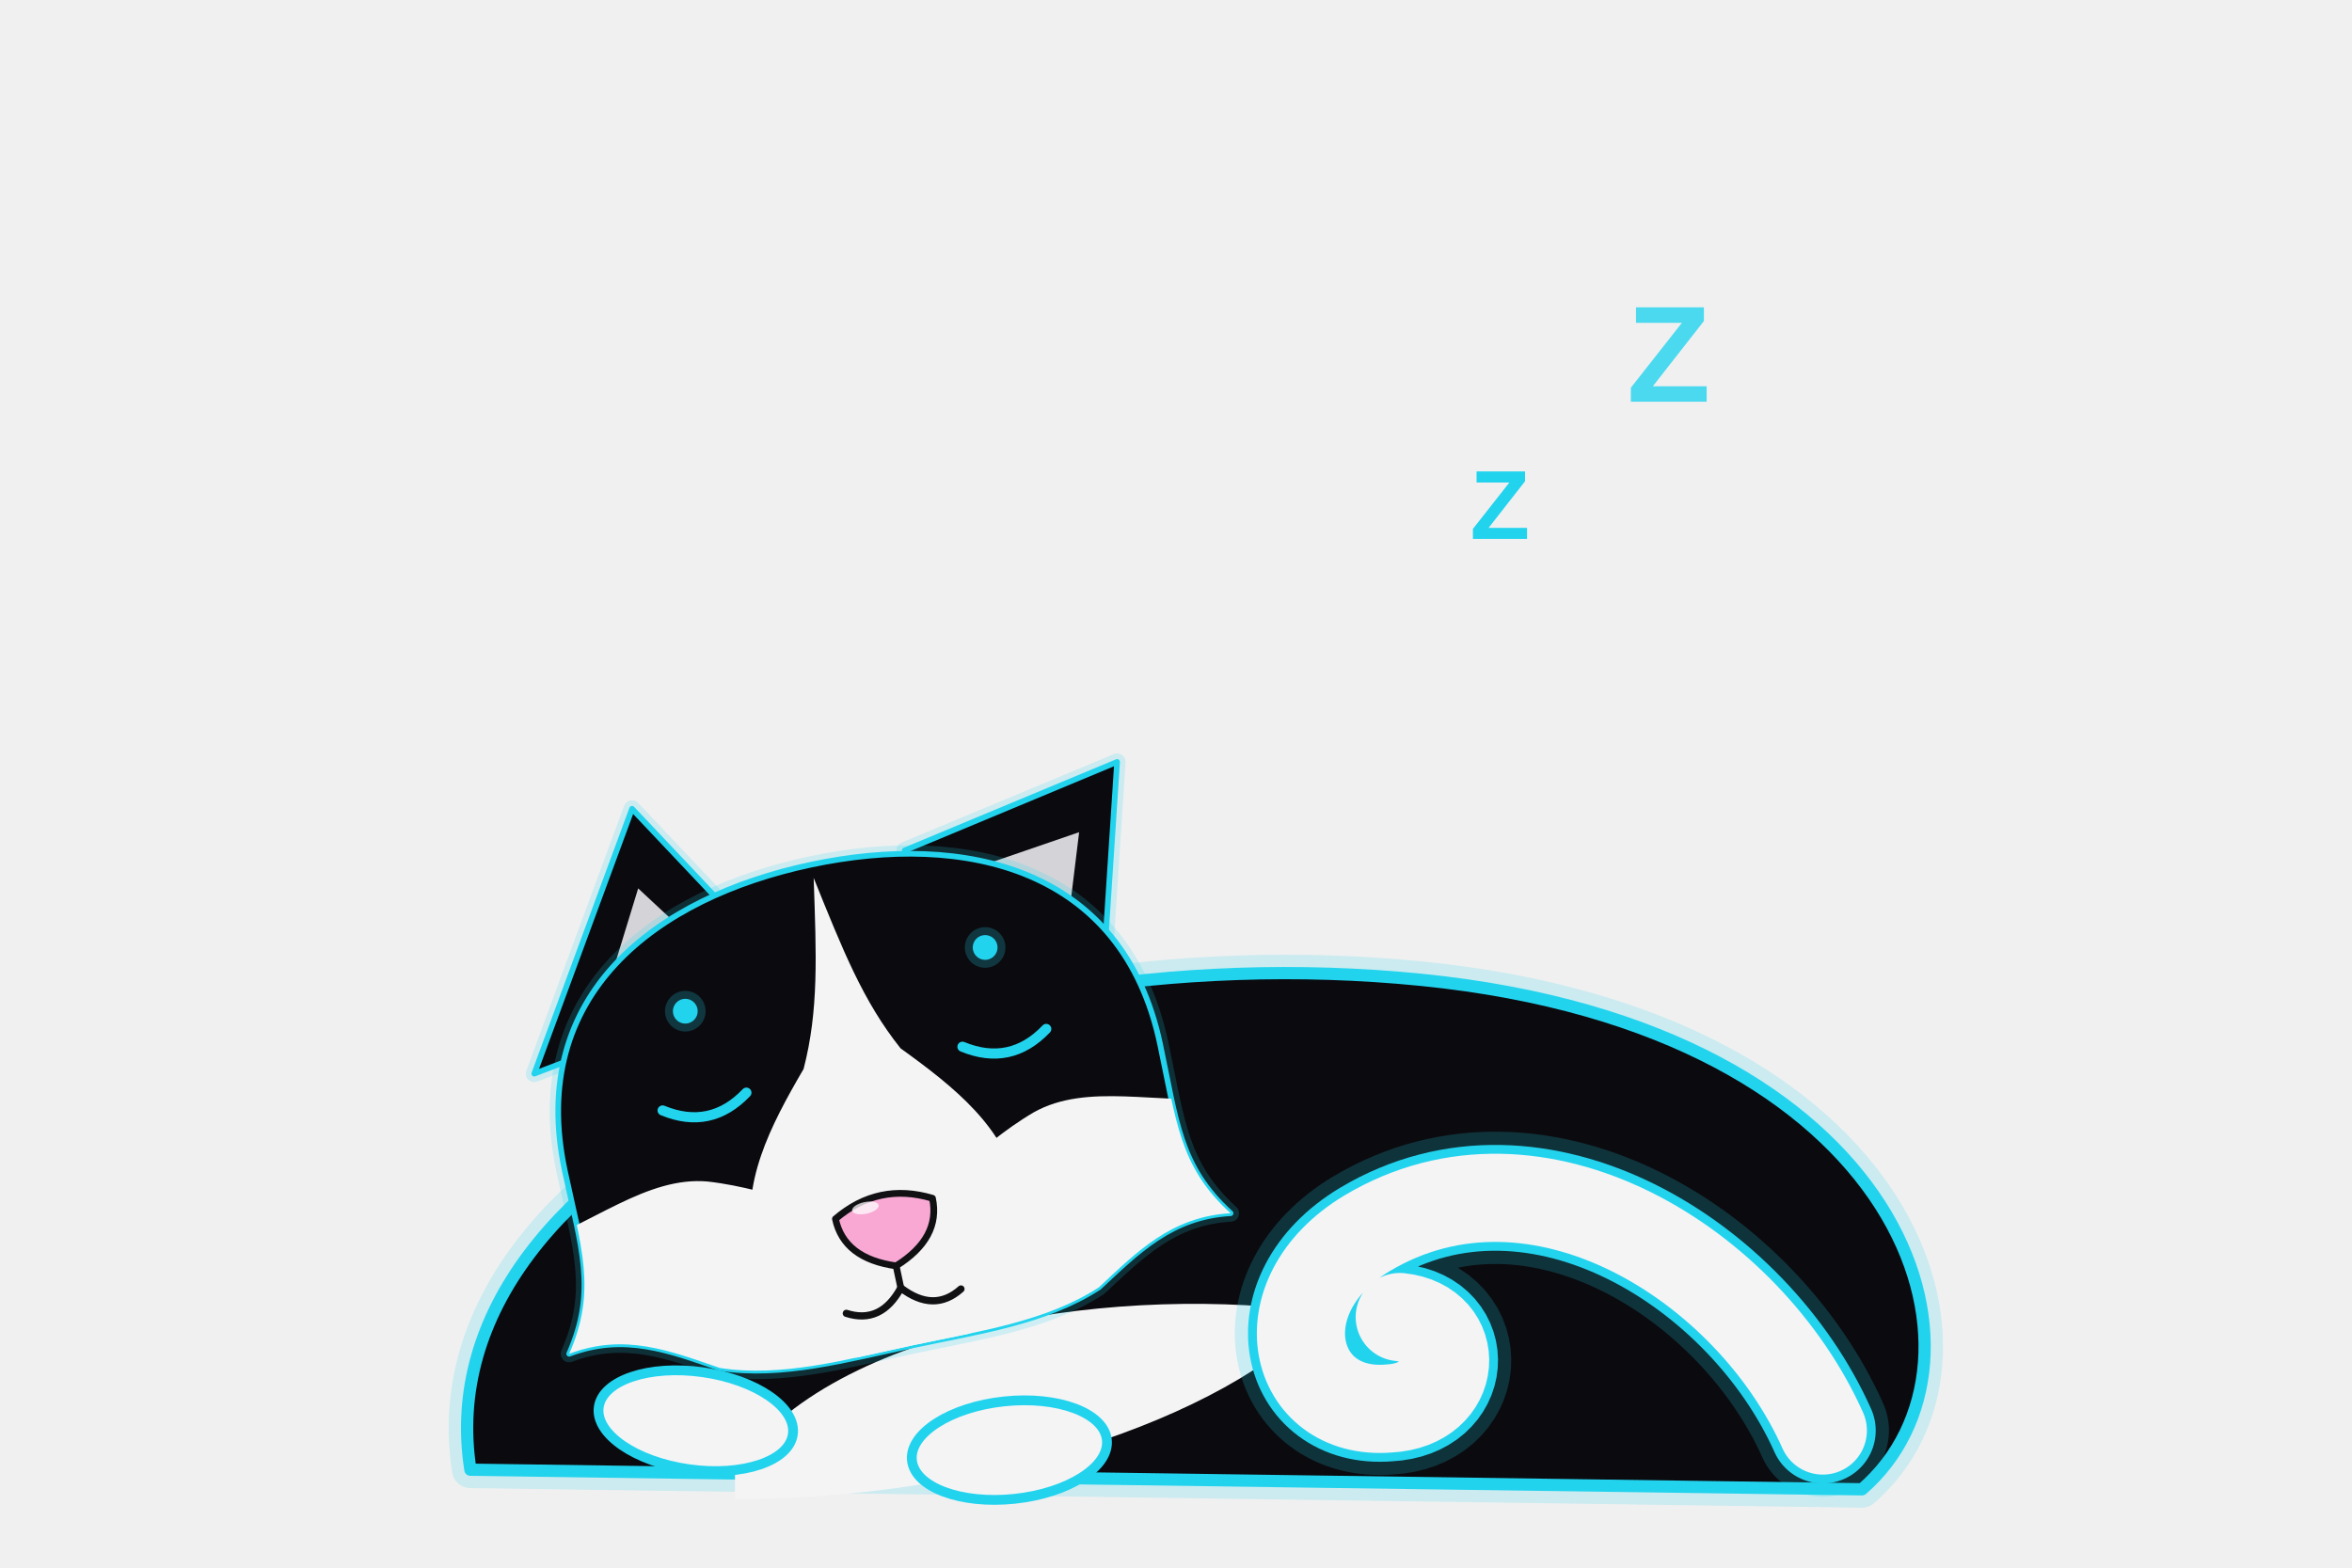
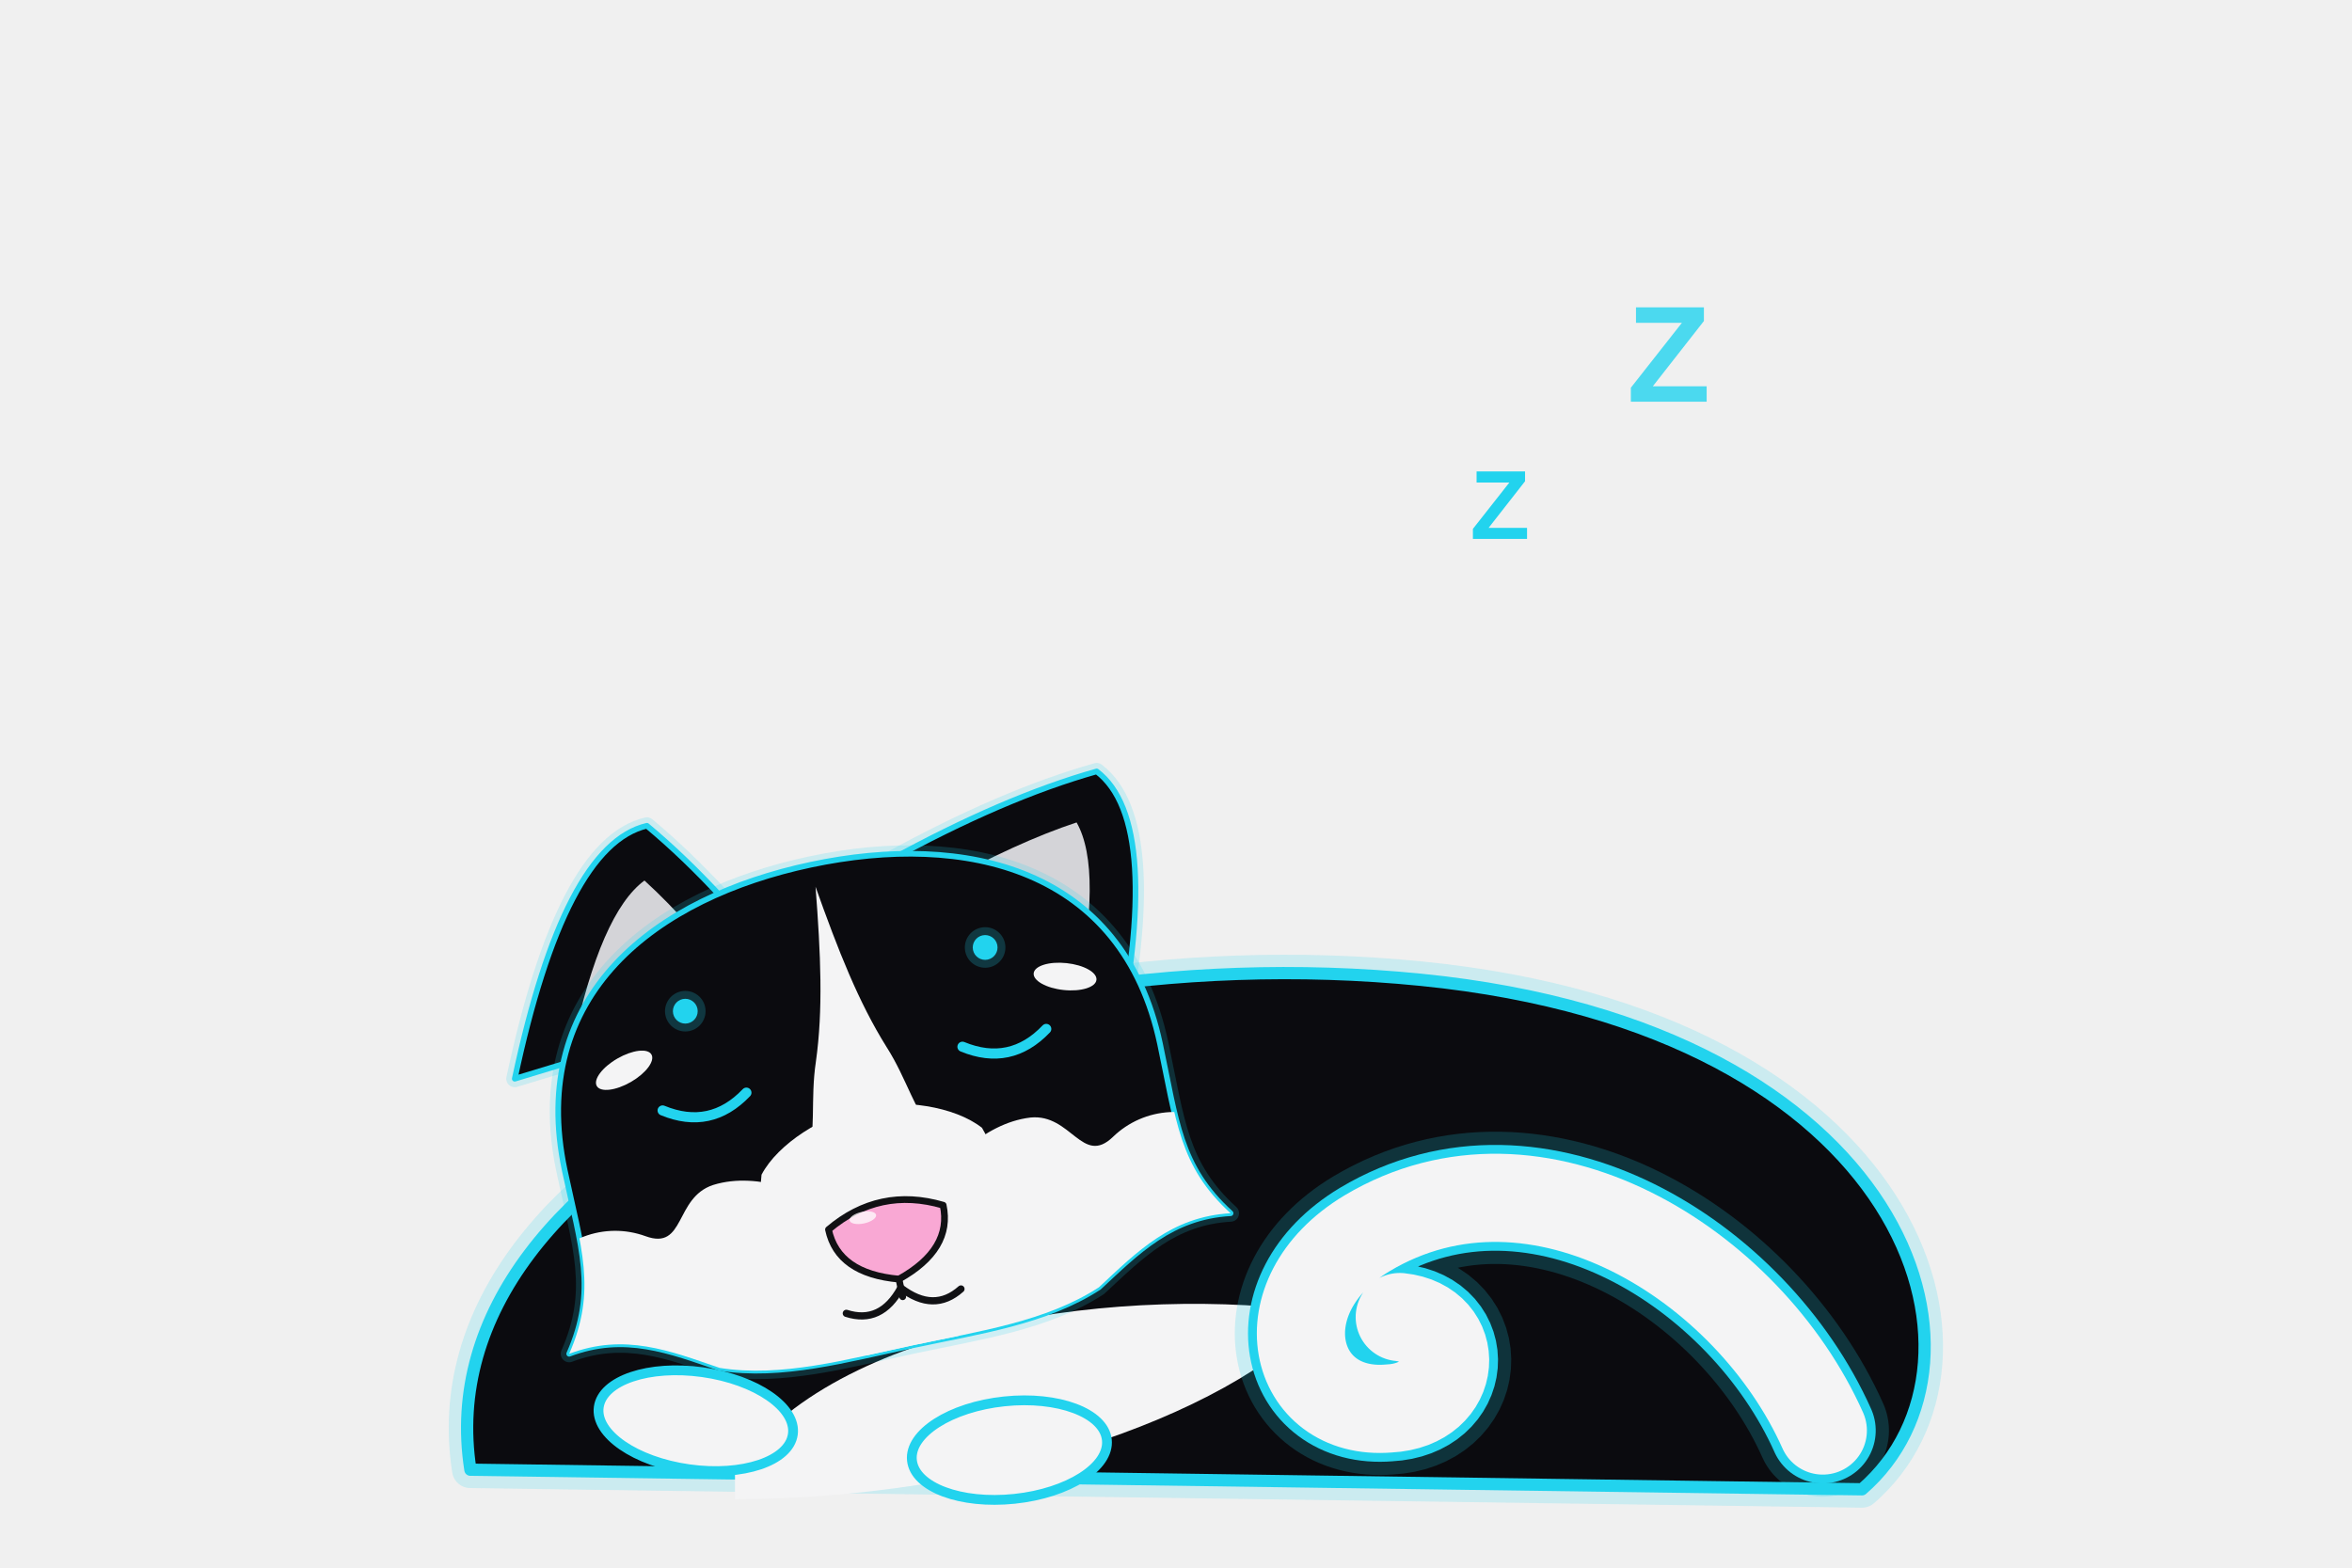
<svg xmlns="http://www.w3.org/2000/svg" viewBox="0 0 480 320" width="480" height="320">
  <defs>
    <clipPath id="c">
      <path d="M105,150 C105,70 170,40 240,40 C310,40 375,70 375,150 C375,185 372,205 390,230 C364,226 346,238 326,250 C300,260 270,258 240,258 C210,258 180,260 154,250 C134,238 116,226 90,230 C108,205 105,185 105,150 Z" />
    </clipPath>
  </defs>
  <path d="M96,300 C86,236 190,190 290,200 C390,210 410,278 380,304 Z" fill="none" stroke="#22d3ee" stroke-opacity=".18" stroke-width="7.5" stroke-linejoin="round" />
  <path d="M96,300 C86,236 190,190 290,200 C390,210 410,278 380,304 Z" fill="#0b0b0f" stroke="#22d3ee" stroke-width="2.5" stroke-linejoin="round" />
  <path d="M150,300 C170,270 230,262 270,268 C250,290 200,306 150,306 Z" fill="#f4f4f5" />
  <g transform="translate(372 292) rotate(-100) scale(0.9)">
    <path d="M0,0 C40,-10 78,-52 62,-94 C52,-120 24,-118 22,-96 C20,-80 38,-76 42,-90" fill="none" stroke="#22d3ee" stroke-opacity=".2" stroke-width="30" stroke-linecap="round" />
    <path d="M0,0 C40,-10 78,-52 62,-94 C52,-120 24,-118 22,-96 C20,-80 38,-76 42,-90" fill="none" stroke="#22d3ee" stroke-width="24" stroke-linecap="round" />
    <path d="M0,0 C40,-10 78,-52 62,-94 C52,-120 24,-118 22,-96 C20,-80 38,-76 42,-90" fill="none" stroke="#f4f4f5" stroke-width="20" stroke-linecap="round" />
  </g>
  <ellipse cx="142" cy="290" rx="20" ry="10" fill="#f4f4f5" stroke="#22d3ee" stroke-width="2" transform="rotate(8 142 290)" />
  <ellipse cx="206" cy="296" rx="20" ry="10" fill="#f4f4f5" stroke="#22d3ee" stroke-width="2" transform="rotate(-6 206 296)" />
  <g transform="translate(176 226) rotate(-12) scale(0.46) translate(-240 -150)">
    <g transform="rotate(24 160 90)">
-       <path d="M112,128 L130,4 L214,62 Z" fill="none" stroke="#22d3ee" stroke-opacity=".18" stroke-width="7.5" stroke-linejoin="round" />
-       <path d="M112,128 L130,4 L214,62 Z" fill="#0b0b0f" stroke="#22d3ee" stroke-width="2.5" stroke-linejoin="round" />
-       <path d="M134,106 L140,38 L190,68 Z" fill="#d4d4d8" />
+       <path d="M104,132 Q104,26 138,10 Q176,30 220,68 Z" fill="none" stroke="#22d3ee" stroke-opacity=".18" stroke-width="7.5" stroke-linejoin="round" />
+       <path d="M104,132 Q104,26 138,10 Q176,30 220,68 Z" fill="#0b0b0f" stroke="#22d3ee" stroke-width="2.5" stroke-linejoin="round" />
+       <path d="M126,112 Q126,52 142,34 Q166,48 196,74 Z" fill="#d4d4d8" />
    </g>
    <g transform="rotate(24 320 90)">
-       <path d="M368,128 L350,4 L266,62 Z" fill="none" stroke="#22d3ee" stroke-opacity=".18" stroke-width="7.5" stroke-linejoin="round" />
-       <path d="M368,128 L350,4 L266,62 Z" fill="#0b0b0f" stroke="#22d3ee" stroke-width="2.5" stroke-linejoin="round" />
-       <path d="M346,106 L340,38 L290,68 Z" fill="#d4d4d8" />
+       <path d="M376,132 Q376,26 342,10 Q304,30 260,68 Z" fill="none" stroke="#22d3ee" stroke-opacity=".18" stroke-width="7.5" stroke-linejoin="round" />
+       <path d="M376,132 Q376,26 342,10 Q304,30 260,68 Z" fill="#0b0b0f" stroke="#22d3ee" stroke-width="2.5" stroke-linejoin="round" />
+       <path d="M354,112 Q354,52 338,34 Q314,48 284,74 Z" fill="#d4d4d8" />
    </g>
    <path d="M105,150 C105,70 170,40 240,40 C310,40 375,70 375,150 C375,185 372,205 390,230 C364,226 346,238 326,250 C300,260 270,258 240,258 C210,258 180,260 154,250 C134,238 116,226 90,230 C108,205 105,185 105,150 Z" fill="none" stroke="#22d3ee" stroke-opacity=".18" stroke-width="7.5" stroke-linejoin="round" />
    <path d="M105,150 C105,70 170,40 240,40 C310,40 375,70 375,150 C375,185 372,205 390,230 C364,226 346,238 326,250 C300,260 270,258 240,258 C210,258 180,260 154,250 C134,238 116,226 90,230 C108,205 105,185 105,150 Z" fill="#0b0b0f" stroke="#22d3ee" stroke-width="2.5" stroke-linejoin="round" />
    <g clip-path="url(#c)">
-       <path d="M240,46 C246,80 250,104 262,128 C282,150 300,172 300,200 C300,240 280,262 240,262 C200,262 180,240 180,200 C180,172 198,150 218,128 C230,104 234,80 240,46 Z" fill="#f4f4f5" />
-       <path d="M80,180 C112,176 140,160 166,168 C196,178 214,196 240,196 C266,196 284,178 314,168 C340,160 368,176 400,180 L400,270 L80,270 Z" fill="#f4f4f5" />
+       <path d="M240,50 C244,80 248,104 256,126 C262,142 262,156 270,172 L210,172 C218,156 218,142 224,126 C232,104 236,80 240,50 Z" fill="#f4f4f5" />
+       <path d="M80,196 C96,178 118,176 134,186 C150,196 150,172 168,170 C190,168 208,184 224,190 C232,150 248,150 256,190 C272,184 290,168 312,170 C330,172 330,196 346,186 C362,176 384,178 400,196 L400,270 L80,270 Z" fill="#f4f4f5" />
+       <path d="M190,170 C200,158 222,150 240,150 C258,150 280,158 290,170 C300,200 292,262 240,262 C188,262 180,200 190,170 Z" fill="#f4f4f5" />
+       <ellipse cx="140" cy="112" rx="14" ry="6" fill="#f4f4f5" transform="rotate(-18 140 112)" />
+       <ellipse cx="340" cy="112" rx="14" ry="6" fill="#f4f4f5" transform="rotate(18 340 112)" />
    </g>
-     <path d="M218,196 Q240,184 262,196 Q262,214 240,222 Q218,214 218,196 Z" fill="#f9a8d4" stroke="#111114" stroke-width="3" stroke-linejoin="round" />
-     <ellipse cx="232" cy="194" rx="6" ry="2.6" fill="#fff" fill-opacity=".75" />
-     <path d="M240,222 L240,232" stroke="#111114" stroke-width="3" stroke-linecap="round" />
+     <path d="M214,200 Q240,186 266,200 Q266,220 240,228 Q214,220 214,200 Z" fill="#f9a8d4" stroke="#111114" stroke-width="3" stroke-linejoin="round" />
+     <ellipse cx="230" cy="198" rx="6" ry="2.6" fill="#fff" fill-opacity=".75" />
+     <path d="M240,228 L240,236" stroke="#111114" stroke-width="3" stroke-linecap="round" />
    <path d="M153,133 Q172,146 191,133" fill="none" stroke="#22d3ee" stroke-width="4.5" stroke-linecap="round" />
    <path d="M289,133 Q308,146 327,133" fill="none" stroke="#22d3ee" stroke-width="4.5" stroke-linecap="round" />
    <circle cx="172" cy="92" r="9" fill="#22d3ee" fill-opacity=".22" />
    <circle cx="172" cy="92" r="5.5" fill="#22d3ee" />
    <circle cx="308" cy="92" r="9" fill="#22d3ee" fill-opacity=".22" />
    <circle cx="308" cy="92" r="5.5" fill="#22d3ee" />
    <path d="M240,232 Q228,246 214,238 M240,232 Q252,246 266,238" stroke="#111114" stroke-width="3.2" stroke-linecap="round" fill="none" />
  </g>
  <text x="300" y="110" font-family="Arial,Helvetica,sans-serif" font-weight="700" font-size="20" fill="#22d3ee">Z</text>
  <text x="332" y="82" font-family="Arial,Helvetica,sans-serif" font-weight="700" font-size="28" fill="#22d3ee" fill-opacity=".8">Z</text>
</svg>
